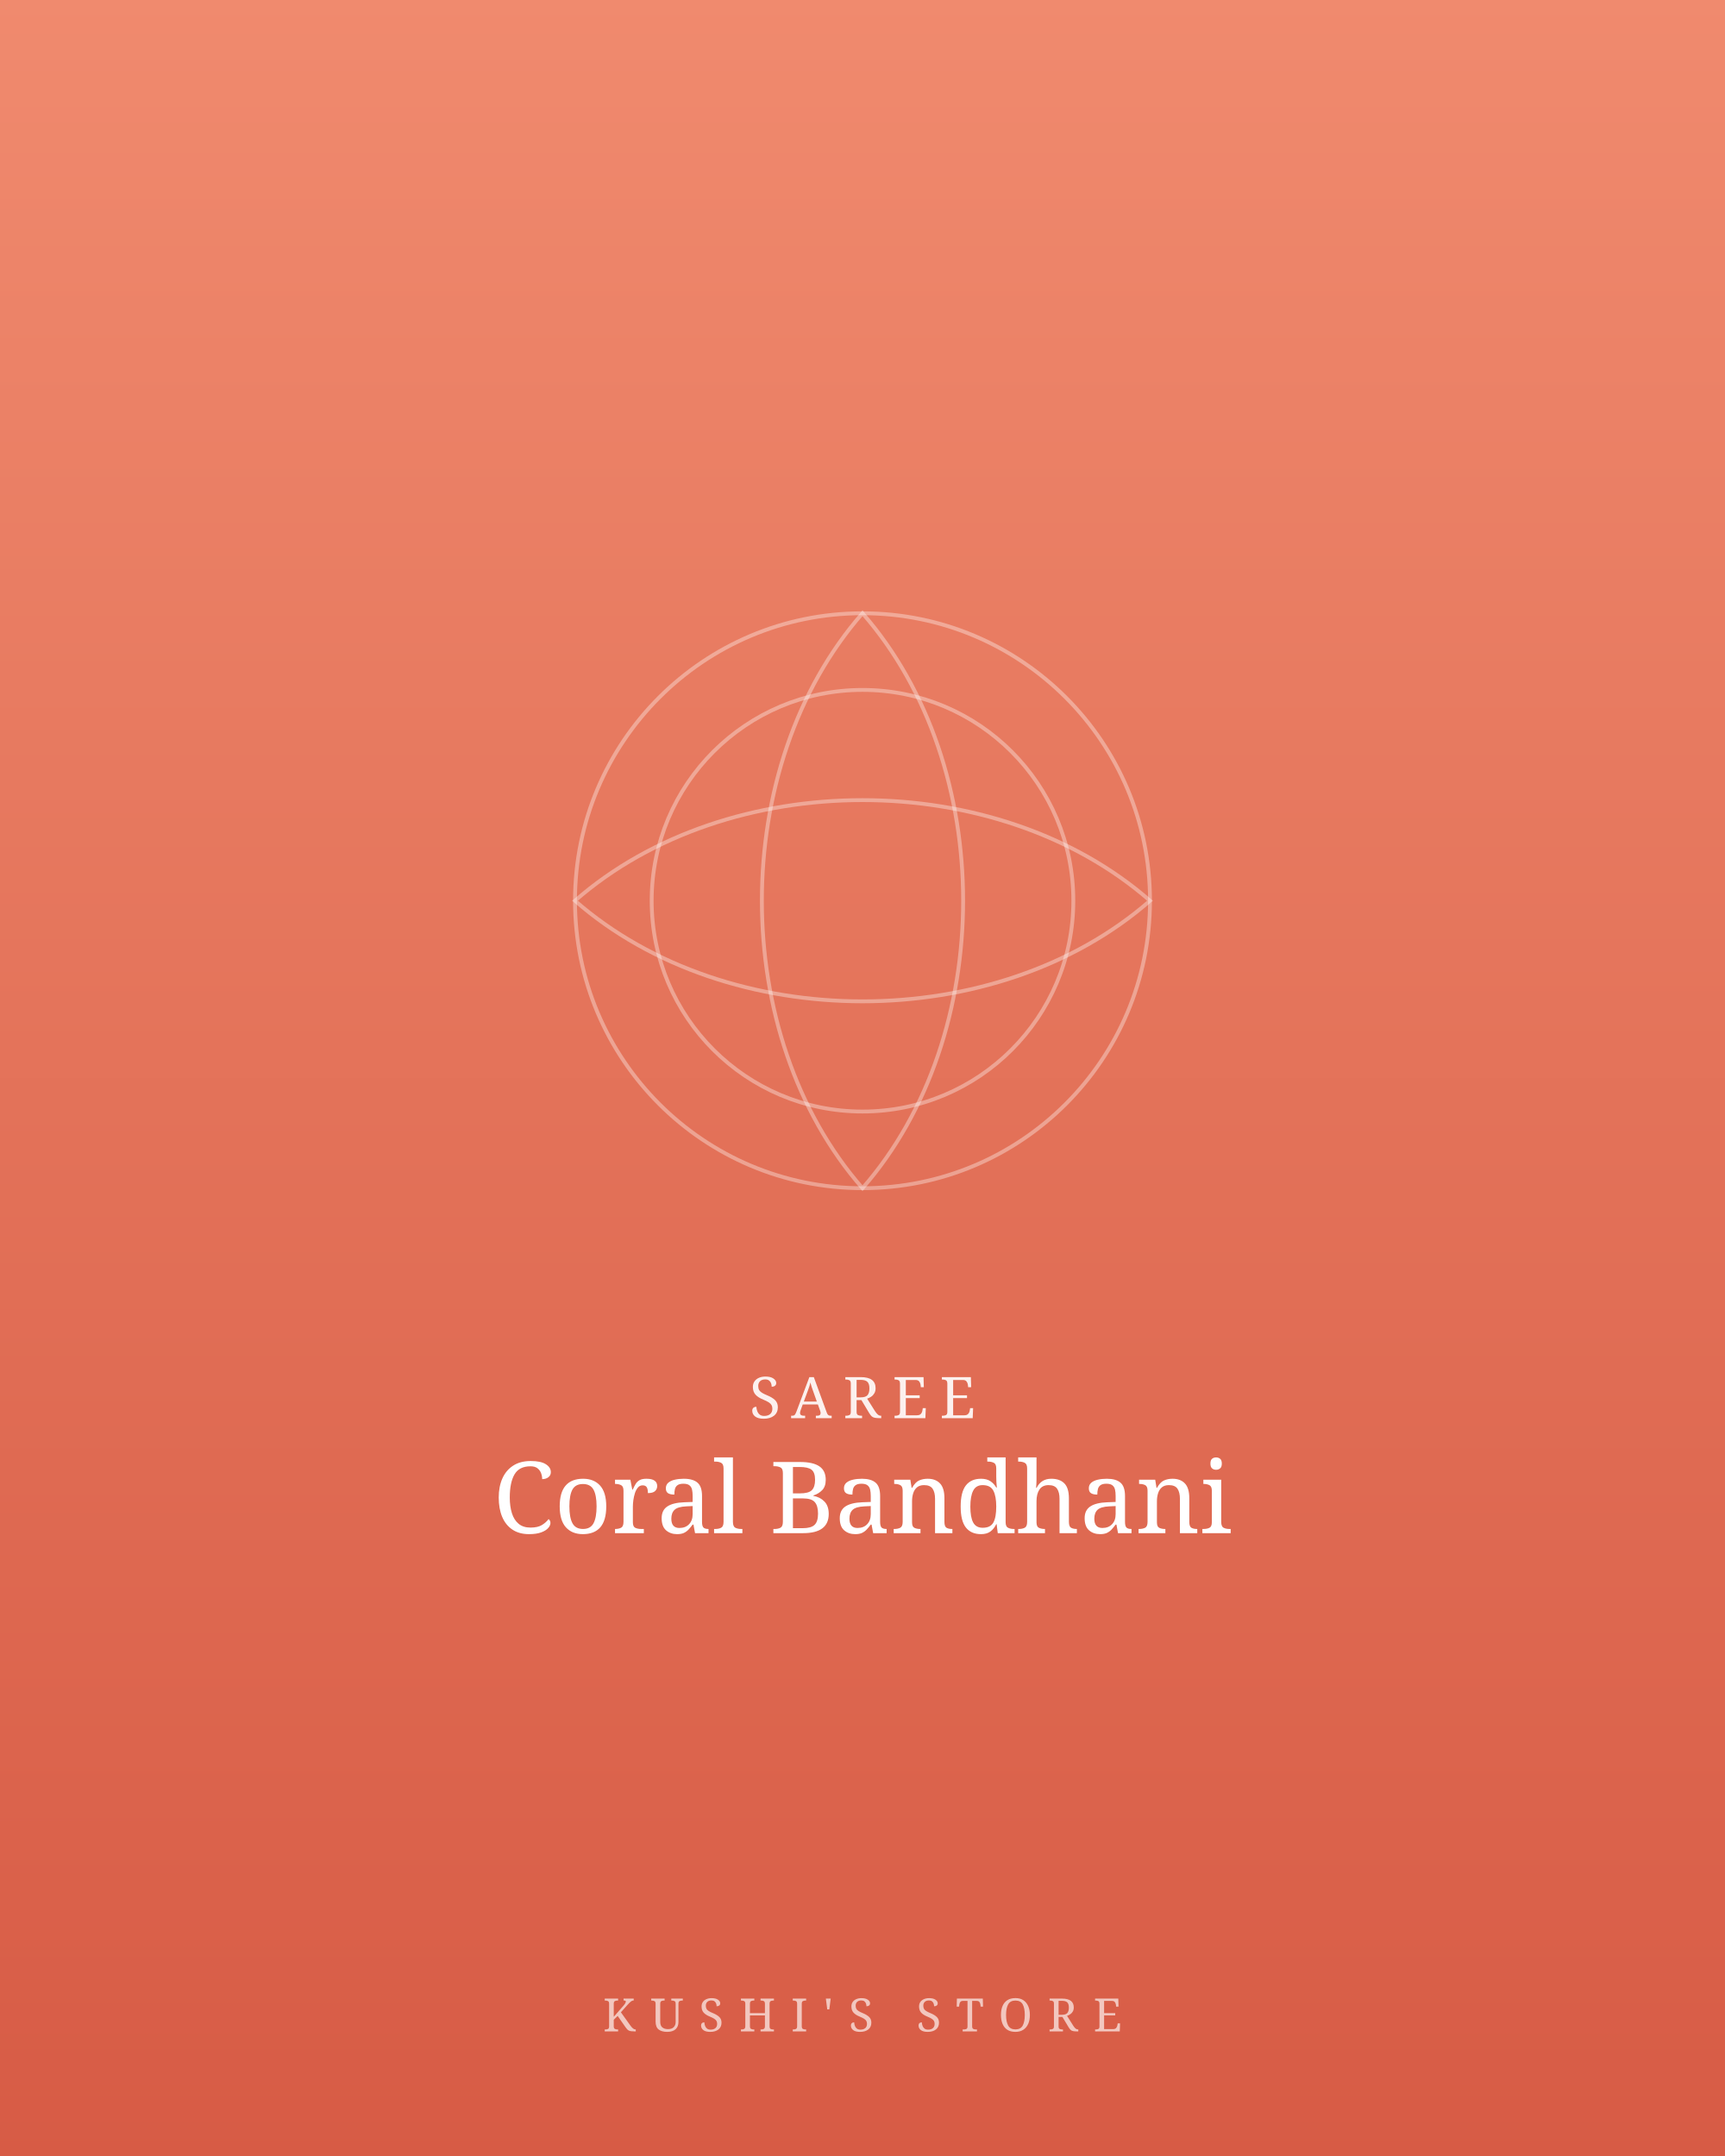
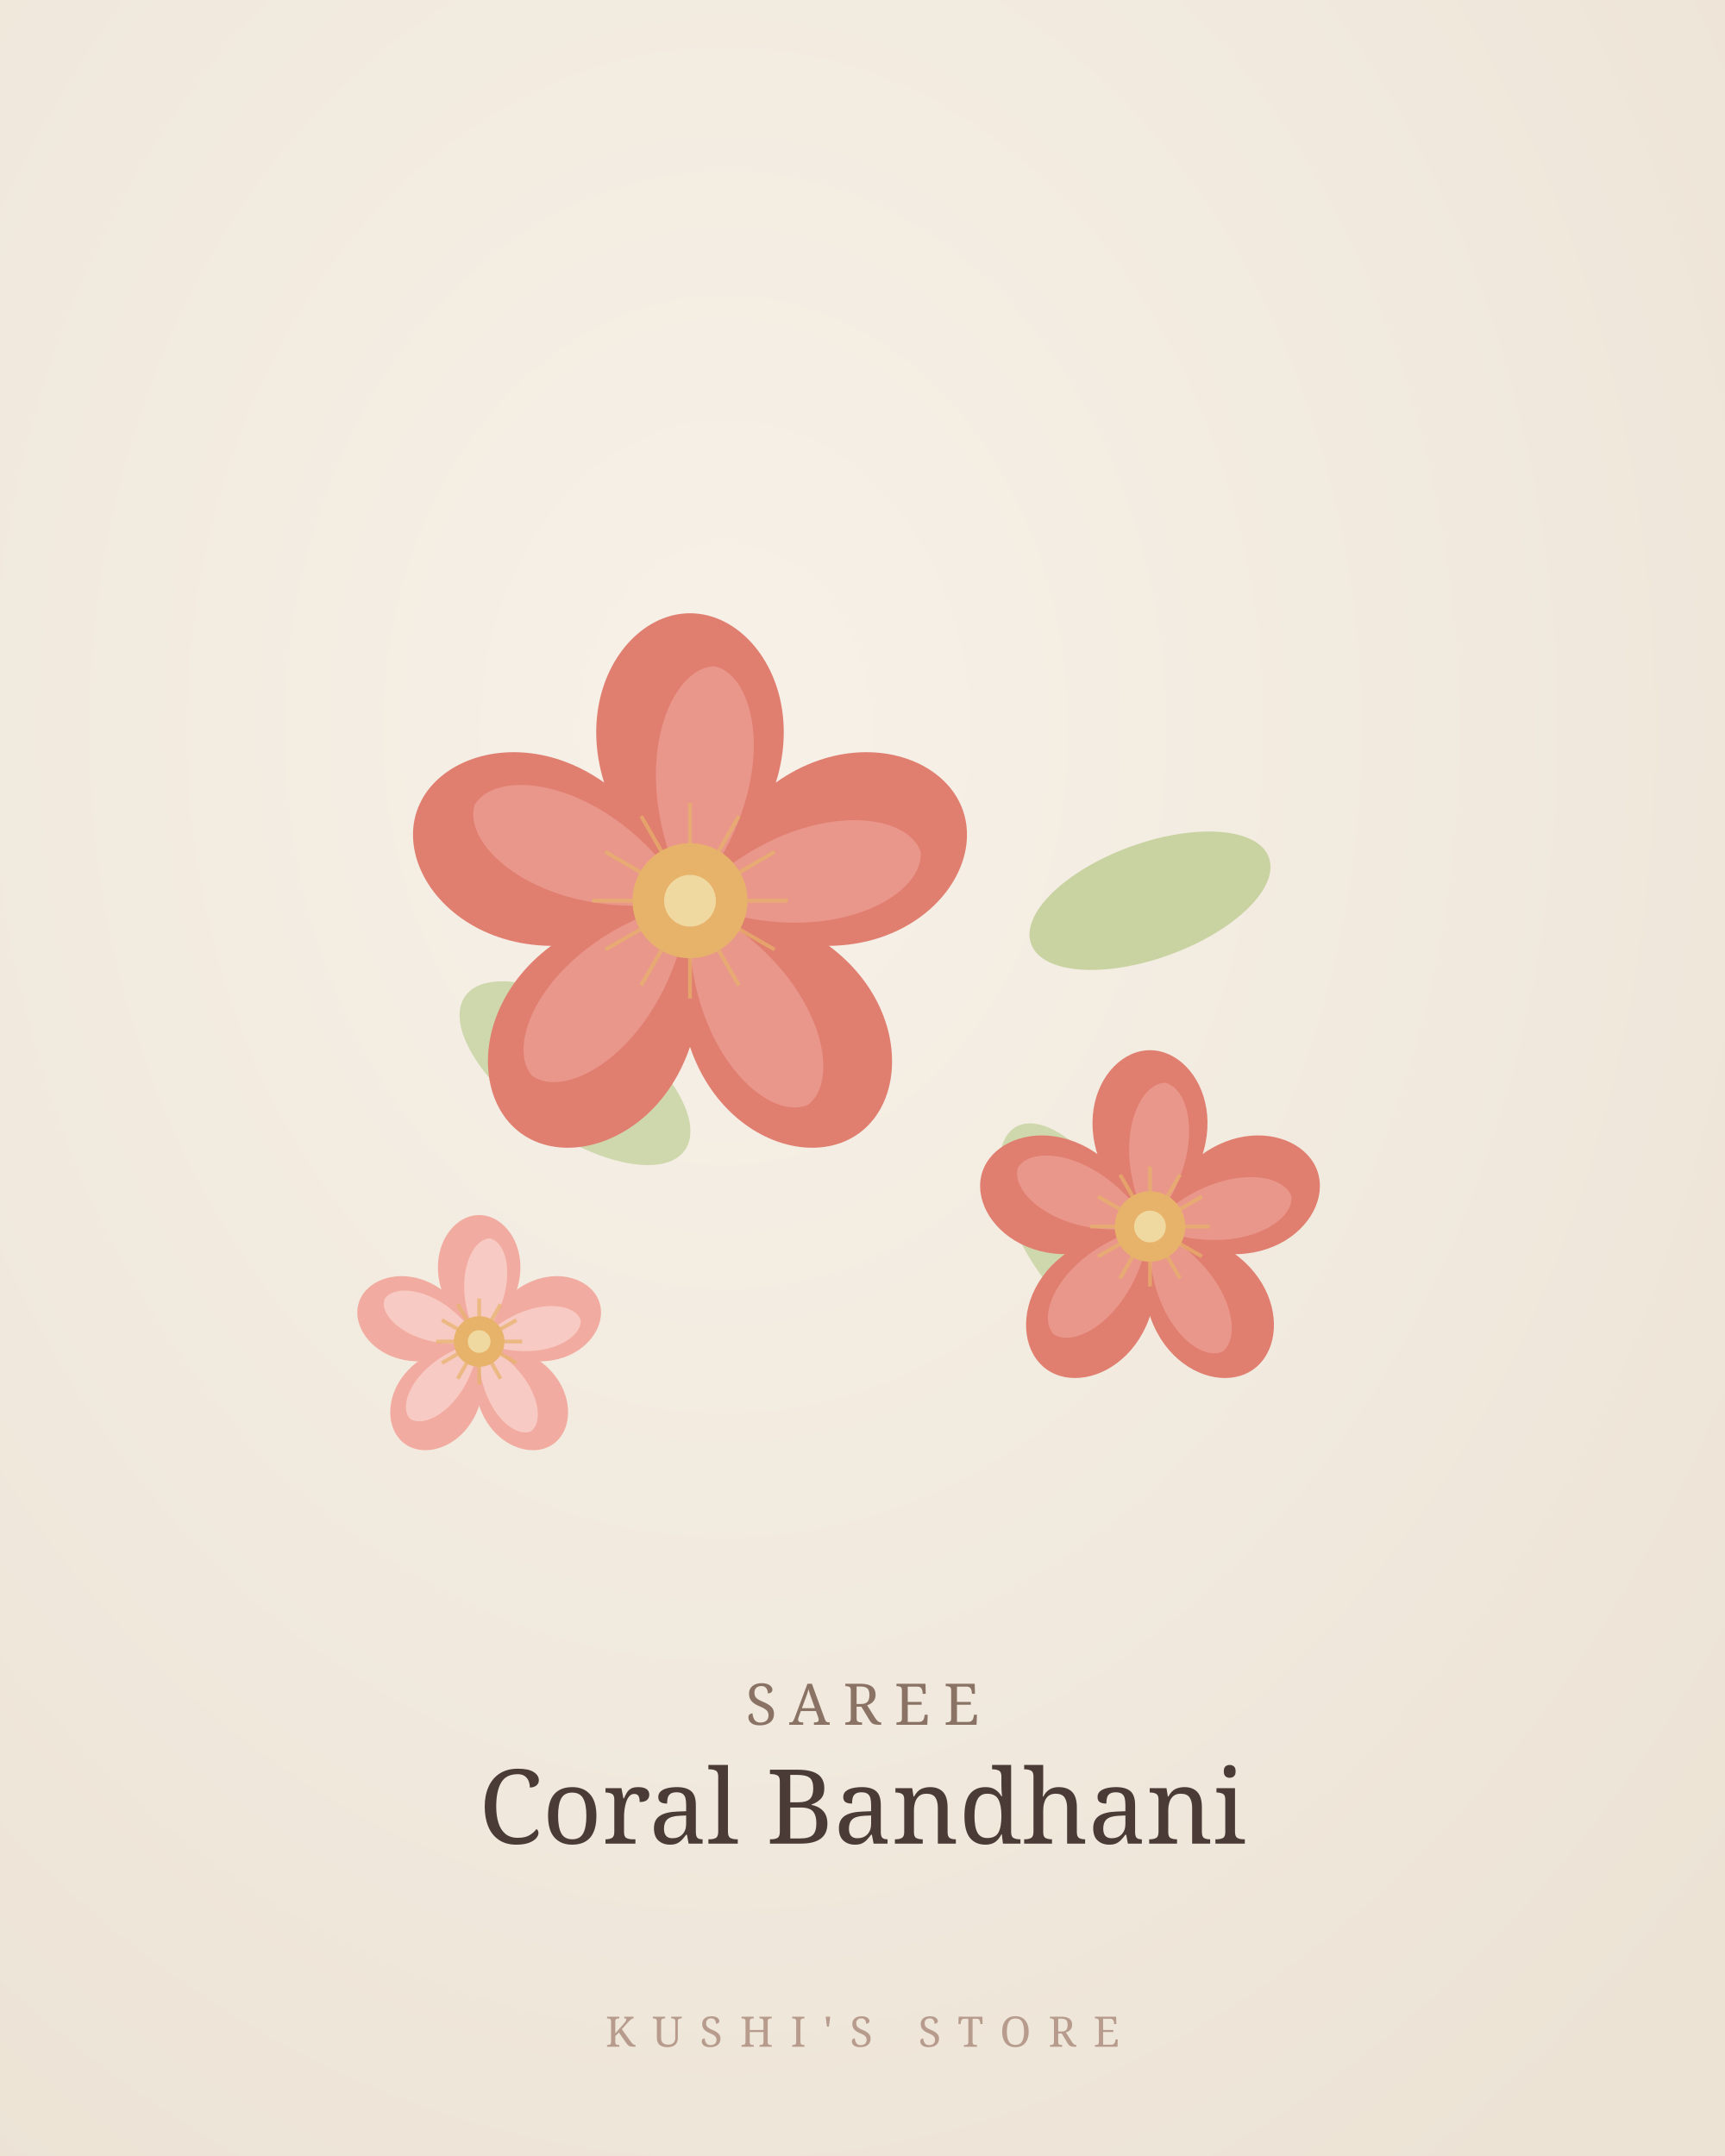
<svg xmlns="http://www.w3.org/2000/svg" width="900" height="1125" viewBox="0 0 900 1125">
  <defs>
-     <linearGradient id="g" x1="0" y1="0" x2="0" y2="1">
-       <stop offset="0" stop-color="#F08A6E" />
-       <stop offset="1" stop-color="#D75B45" />
-     </linearGradient>
+     <radialGradient id="bg" cx="42%" cy="34%" r="80%">
+       <stop offset="0" stop-color="#F7F1E8" />
+       <stop offset="1" stop-color="#ECE3D5" />
+     </radialGradient>
  </defs>
-   <rect width="900" height="1125" fill="url(#g)" />
-   <g fill="none" stroke="#ffffff" stroke-opacity="0.35" stroke-width="2">
-     <circle cx="450" cy="470" r="150" />
-     <circle cx="450" cy="470" r="110" />
-     <path d="M450 320 C 520 400 520 540 450 620 C 380 540 380 400 450 320 Z" />
-     <path d="M300 470 C 380 400 520 400 600 470 C 520 540 380 540 300 470 Z" />
+   <rect width="900" height="1125" fill="url(#bg)" />
+   <g opacity="0.9">
+     <ellipse transform="rotate(35 300 560)" cx="300" cy="560" rx="70" ry="32" fill="#CBD6A6" />
+     <ellipse transform="rotate(-20 600 470)" cx="600" cy="470" rx="66" ry="30" fill="#C3D09A" />
+     <ellipse transform="rotate(60 560 640)" cx="560" cy="640" rx="60" ry="28" fill="#CBD6A6" />
  </g>
-   <text x="450" y="740" text-anchor="middle" fill="#ffffff" fill-opacity="0.9" font-family="Georgia, serif" font-size="30" letter-spacing="6">SAREE</text>
-   <text x="450" y="800" text-anchor="middle" fill="#ffffff" font-family="Georgia, serif" font-size="52">Coral Bandhani</text>
-   <text x="450" y="1060" text-anchor="middle" fill="#ffffff" fill-opacity="0.65" font-family="Georgia, serif" font-size="24" letter-spacing="8">KUSHI'S STORE</text>
+   <path transform="rotate(0 360 470)" d="M360 470       C277.5 402.5, 314.625 320, 360 320       C405.375 320, 442.5 402.5, 360 470 Z" fill="#E07E70" />
+   <path transform="rotate(72 360 470)" d="M360 470       C277.5 402.5, 314.625 320, 360 320       C405.375 320, 442.5 402.5, 360 470 Z" fill="#E07E70" />
+   <path transform="rotate(144 360 470)" d="M360 470       C277.5 402.5, 314.625 320, 360 320       C405.375 320, 442.5 402.5, 360 470 Z" fill="#E07E70" />
+   <path transform="rotate(216 360 470)" d="M360 470       C277.5 402.5, 314.625 320, 360 320       C405.375 320, 442.5 402.5, 360 470 Z" fill="#E07E70" />
+   <path transform="rotate(288 360 470)" d="M360 470       C277.5 402.5, 314.625 320, 360 320       C405.375 320, 442.5 402.5, 360 470 Z" fill="#E07E70" />
+   <path transform="rotate(6 360 470)" d="M360 470       C318.75 410, 335.25 350, 360 347       C384.75 350, 401.25 410, 360 470 Z" fill="#F2ABA0" fill-opacity="0.55" />
+   <path transform="rotate(78 360 470)" d="M360 470       C318.75 410, 335.25 350, 360 347       C384.75 350, 401.25 410, 360 470 Z" fill="#F2ABA0" fill-opacity="0.55" />
+   <path transform="rotate(150 360 470)" d="M360 470       C318.75 410, 335.25 350, 360 347       C384.75 350, 401.25 410, 360 470 Z" fill="#F2ABA0" fill-opacity="0.55" />
+   <path transform="rotate(222 360 470)" d="M360 470       C318.75 410, 335.25 350, 360 347       C384.75 350, 401.25 410, 360 470 Z" fill="#F2ABA0" fill-opacity="0.55" />
+   <path transform="rotate(294 360 470)" d="M360 470       C318.75 410, 335.25 350, 360 347       C384.75 350, 401.25 410, 360 470 Z" fill="#F2ABA0" fill-opacity="0.55" />
+   <circle cx="360" cy="470" r="30" fill="#E7B26A" />
+   <line x1="360" y1="470" x2="411" y2="470" stroke="#E7B26A" stroke-width="2" stroke-opacity="0.7" />
+   <line x1="360" y1="470" x2="404.167" y2="495.5" stroke="#E7B26A" stroke-width="2" stroke-opacity="0.7" />
+   <line x1="360" y1="470" x2="385.5" y2="514.167" stroke="#E7B26A" stroke-width="2" stroke-opacity="0.7" />
+   <line x1="360" y1="470" x2="360" y2="521" stroke="#E7B26A" stroke-width="2" stroke-opacity="0.7" />
+   <line x1="360" y1="470" x2="334.5" y2="514.167" stroke="#E7B26A" stroke-width="2" stroke-opacity="0.7" />
+   <line x1="360" y1="470" x2="315.833" y2="495.5" stroke="#E7B26A" stroke-width="2" stroke-opacity="0.7" />
+   <line x1="360" y1="470" x2="309" y2="470" stroke="#E7B26A" stroke-width="2" stroke-opacity="0.7" />
+   <line x1="360" y1="470" x2="315.833" y2="444.5" stroke="#E7B26A" stroke-width="2" stroke-opacity="0.7" />
+   <line x1="360" y1="470" x2="334.5" y2="425.833" stroke="#E7B26A" stroke-width="2" stroke-opacity="0.7" />
+   <line x1="360" y1="470" x2="360" y2="419" stroke="#E7B26A" stroke-width="2" stroke-opacity="0.7" />
+   <line x1="360" y1="470" x2="385.5" y2="425.833" stroke="#E7B26A" stroke-width="2" stroke-opacity="0.7" />
+   <line x1="360" y1="470" x2="404.167" y2="444.5" stroke="#E7B26A" stroke-width="2" stroke-opacity="0.7" />
+   <circle cx="360" cy="470" r="13.5" fill="#F0D9A0" />
+   <path transform="rotate(0 600 640)" d="M600 640       C549.4 598.6, 572.17 548, 600 548       C627.83 548, 650.6 598.6, 600 640 Z" fill="#E07E70" />
+   <path transform="rotate(72 600 640)" d="M600 640       C549.4 598.6, 572.17 548, 600 548       C627.83 548, 650.6 598.6, 600 640 Z" fill="#E07E70" />
+   <path transform="rotate(144 600 640)" d="M600 640       C549.4 598.6, 572.17 548, 600 548       C627.83 548, 650.6 598.6, 600 640 Z" fill="#E07E70" />
+   <path transform="rotate(216 600 640)" d="M600 640       C549.4 598.6, 572.17 548, 600 548       C627.83 548, 650.6 598.6, 600 640 Z" fill="#E07E70" />
+   <path transform="rotate(288 600 640)" d="M600 640       C549.4 598.6, 572.17 548, 600 548       C627.83 548, 650.6 598.6, 600 640 Z" fill="#E07E70" />
+   <path transform="rotate(6 600 640)" d="M600 640       C574.7 603.2, 584.82 566.4, 600 564.56       C615.18 566.4, 625.3 603.2, 600 640 Z" fill="#F2ABA0" fill-opacity="0.55" />
+   <path transform="rotate(78 600 640)" d="M600 640       C574.7 603.2, 584.82 566.4, 600 564.56       C615.18 566.4, 625.3 603.2, 600 640 Z" fill="#F2ABA0" fill-opacity="0.55" />
+   <path transform="rotate(150 600 640)" d="M600 640       C574.7 603.2, 584.82 566.4, 600 564.56       C615.18 566.4, 625.3 603.2, 600 640 Z" fill="#F2ABA0" fill-opacity="0.55" />
+   <path transform="rotate(222 600 640)" d="M600 640       C574.7 603.2, 584.82 566.4, 600 564.56       C615.18 566.4, 625.3 603.2, 600 640 Z" fill="#F2ABA0" fill-opacity="0.55" />
+   <path transform="rotate(294 600 640)" d="M600 640       C574.7 603.2, 584.82 566.4, 600 564.56       C615.18 566.4, 625.3 603.2, 600 640 Z" fill="#F2ABA0" fill-opacity="0.55" />
+   <circle cx="600" cy="640" r="18.4" fill="#E7B26A" />
+   <line x1="600" y1="640" x2="631.28" y2="640" stroke="#E7B26A" stroke-width="2" stroke-opacity="0.7" />
+   <line x1="600" y1="640" x2="627.089" y2="655.64" stroke="#E7B26A" stroke-width="2" stroke-opacity="0.7" />
+   <line x1="600" y1="640" x2="615.64" y2="667.089" stroke="#E7B26A" stroke-width="2" stroke-opacity="0.7" />
+   <line x1="600" y1="640" x2="600" y2="671.28" stroke="#E7B26A" stroke-width="2" stroke-opacity="0.7" />
+   <line x1="600" y1="640" x2="584.36" y2="667.089" stroke="#E7B26A" stroke-width="2" stroke-opacity="0.7" />
+   <line x1="600" y1="640" x2="572.911" y2="655.64" stroke="#E7B26A" stroke-width="2" stroke-opacity="0.7" />
+   <line x1="600" y1="640" x2="568.72" y2="640" stroke="#E7B26A" stroke-width="2" stroke-opacity="0.7" />
+   <line x1="600" y1="640" x2="572.911" y2="624.36" stroke="#E7B26A" stroke-width="2" stroke-opacity="0.7" />
+   <line x1="600" y1="640" x2="584.36" y2="612.911" stroke="#E7B26A" stroke-width="2" stroke-opacity="0.7" />
+   <line x1="600" y1="640" x2="600" y2="608.72" stroke="#E7B26A" stroke-width="2" stroke-opacity="0.7" />
+   <line x1="600" y1="640" x2="615.64" y2="612.911" stroke="#E7B26A" stroke-width="2" stroke-opacity="0.7" />
+   <line x1="600" y1="640" x2="627.089" y2="624.36" stroke="#E7B26A" stroke-width="2" stroke-opacity="0.7" />
+   <circle cx="600" cy="640" r="8.28" fill="#F0D9A0" />
+   <path transform="rotate(0 250 700)" d="M250 700       C213.7 670.3, 230.035 634, 250 634       C269.965 634, 286.3 670.3, 250 700 Z" fill="#F2ABA0" />
+   <path transform="rotate(72 250 700)" d="M250 700       C213.7 670.3, 230.035 634, 250 634       C269.965 634, 286.3 670.3, 250 700 Z" fill="#F2ABA0" />
+   <path transform="rotate(144 250 700)" d="M250 700       C213.7 670.3, 230.035 634, 250 634       C269.965 634, 286.3 670.3, 250 700 Z" fill="#F2ABA0" />
+   <path transform="rotate(216 250 700)" d="M250 700       C213.7 670.3, 230.035 634, 250 634       C269.965 634, 286.3 670.3, 250 700 Z" fill="#F2ABA0" />
+   <path transform="rotate(288 250 700)" d="M250 700       C213.7 670.3, 230.035 634, 250 634       C269.965 634, 286.3 670.3, 250 700 Z" fill="#F2ABA0" />
+   <path transform="rotate(6 250 700)" d="M250 700       C231.85 673.6, 239.11 647.2, 250 645.88       C260.89 647.2, 268.15 673.6, 250 700 Z" fill="#FBE3DF" fill-opacity="0.55" />
+   <path transform="rotate(78 250 700)" d="M250 700       C231.85 673.6, 239.11 647.2, 250 645.88       C260.89 647.2, 268.15 673.6, 250 700 Z" fill="#FBE3DF" fill-opacity="0.55" />
+   <path transform="rotate(150 250 700)" d="M250 700       C231.85 673.6, 239.11 647.2, 250 645.88       C260.89 647.2, 268.15 673.6, 250 700 Z" fill="#FBE3DF" fill-opacity="0.55" />
+   <path transform="rotate(222 250 700)" d="M250 700       C231.85 673.6, 239.11 647.2, 250 645.88       C260.89 647.2, 268.15 673.6, 250 700 Z" fill="#FBE3DF" fill-opacity="0.55" />
+   <path transform="rotate(294 250 700)" d="M250 700       C231.85 673.6, 239.11 647.2, 250 645.88       C260.89 647.2, 268.15 673.6, 250 700 Z" fill="#FBE3DF" fill-opacity="0.55" />
+   <circle cx="250" cy="700" r="13.2" fill="#E7B26A" />
+   <line x1="250" y1="700" x2="272.44" y2="700" stroke="#E7B26A" stroke-width="2" stroke-opacity="0.7" />
+   <line x1="250" y1="700" x2="269.434" y2="711.22" stroke="#E7B26A" stroke-width="2" stroke-opacity="0.7" />
+   <line x1="250" y1="700" x2="261.22" y2="719.434" stroke="#E7B26A" stroke-width="2" stroke-opacity="0.7" />
+   <line x1="250" y1="700" x2="250" y2="722.44" stroke="#E7B26A" stroke-width="2" stroke-opacity="0.7" />
+   <line x1="250" y1="700" x2="238.78" y2="719.434" stroke="#E7B26A" stroke-width="2" stroke-opacity="0.7" />
+   <line x1="250" y1="700" x2="230.566" y2="711.22" stroke="#E7B26A" stroke-width="2" stroke-opacity="0.7" />
+   <line x1="250" y1="700" x2="227.56" y2="700" stroke="#E7B26A" stroke-width="2" stroke-opacity="0.7" />
+   <line x1="250" y1="700" x2="230.566" y2="688.78" stroke="#E7B26A" stroke-width="2" stroke-opacity="0.7" />
+   <line x1="250" y1="700" x2="238.78" y2="680.566" stroke="#E7B26A" stroke-width="2" stroke-opacity="0.7" />
+   <line x1="250" y1="700" x2="250" y2="677.56" stroke="#E7B26A" stroke-width="2" stroke-opacity="0.7" />
+   <line x1="250" y1="700" x2="261.22" y2="680.566" stroke="#E7B26A" stroke-width="2" stroke-opacity="0.7" />
+   <line x1="250" y1="700" x2="269.434" y2="688.78" stroke="#E7B26A" stroke-width="2" stroke-opacity="0.7" />
+   <circle cx="250" cy="700" r="5.94" fill="#F0D9A0" />
+   <text x="450" y="900" text-anchor="middle" fill="#8A7365" font-family="Georgia, serif" font-size="30" letter-spacing="7">SAREE</text>
+   <text x="450" y="962" text-anchor="middle" fill="#4A3B37" font-family="Georgia, serif" font-size="54">Coral Bandhani</text>
+   <text x="450" y="1068" text-anchor="middle" fill="#B79C8E" font-family="Georgia, serif" font-size="22" letter-spacing="9">KUSHI'S STORE</text>
</svg>
